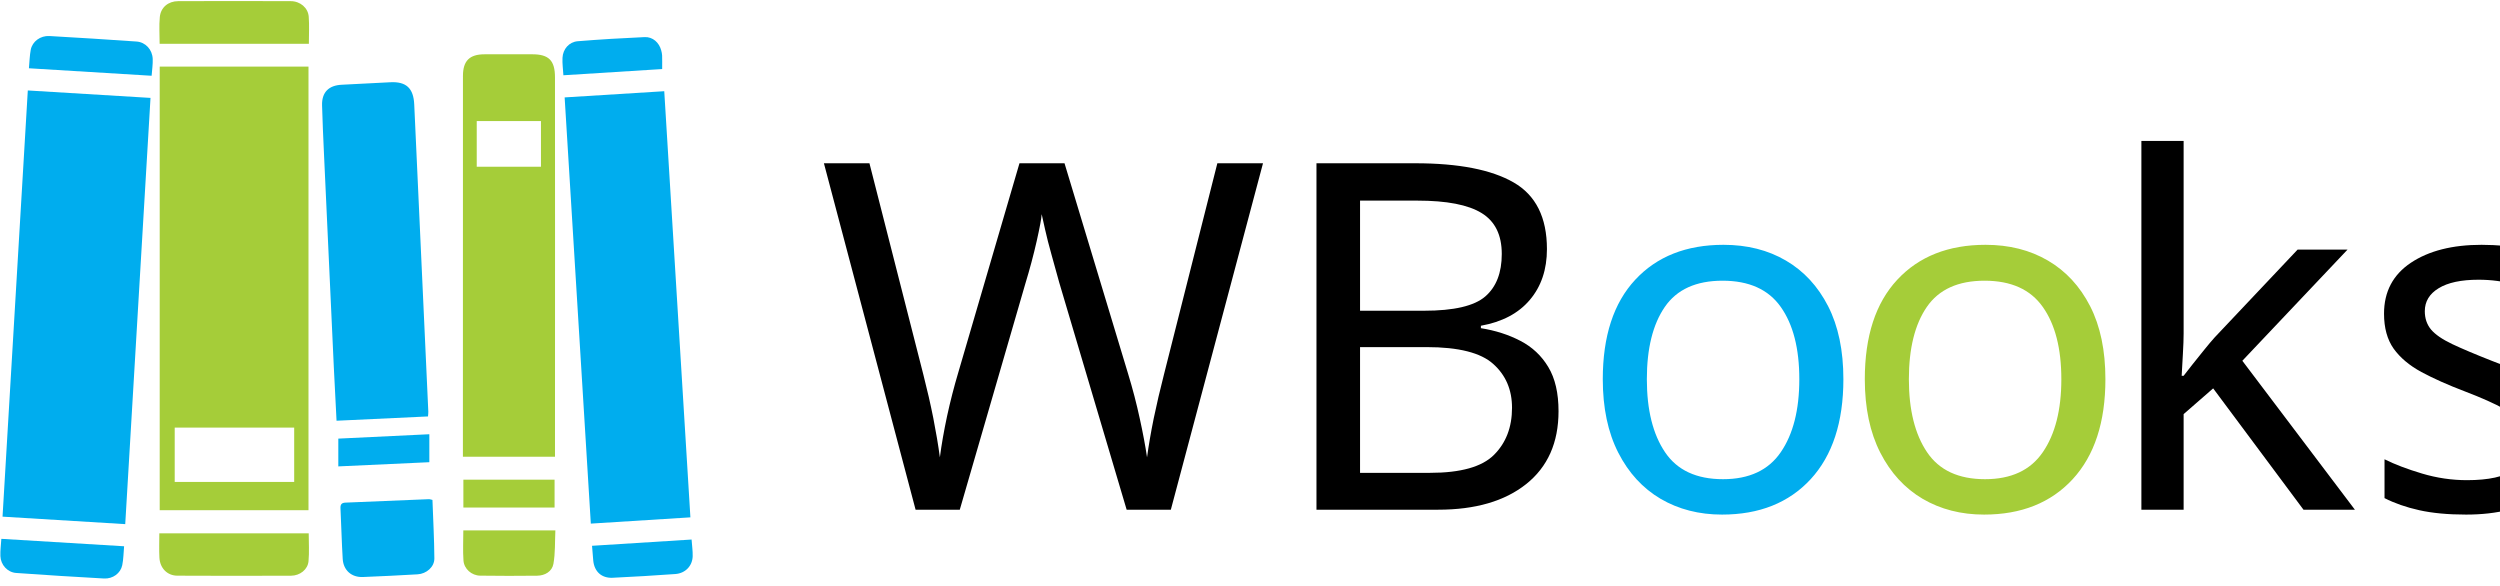
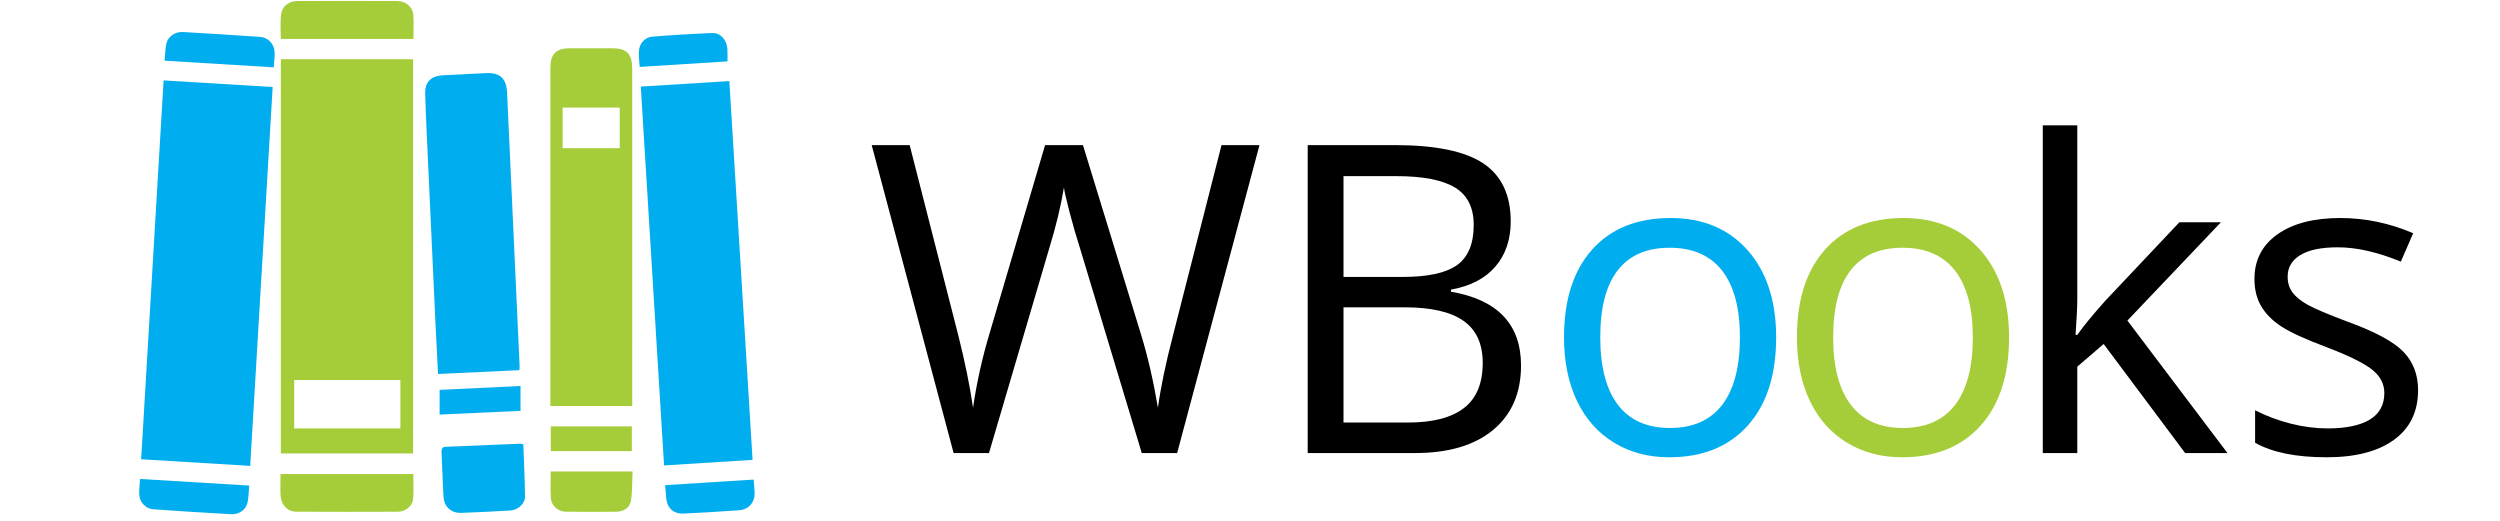
- <svg xmlns="http://www.w3.org/2000/svg" width="320px" height="75px" viewBox="0 0 320 75" version="1.1">
+ <svg xmlns="http://www.w3.org/2000/svg" width="360px" height="75px" viewBox="0 0 320 75" version="1.1">
  <defs />
  <g id="Page-1" stroke="none" stroke-width="1" fill="none" fill-rule="evenodd">
    <g id="Login" transform="translate(-559, -354)">
      <g id="wbooks_logo" transform="translate(559, 354)">
        <g id="wbooks_logo-01">
          <g id="Layer_1">
            <g id="Group">
              <g id="n8e0Ps_1_">
                <g id="Group">
                  <path d="M20.442,8.526 L39.487,8.526 L39.487,65.302 L20.442,65.302 C20.442,46.389 20.442,27.514 20.442,8.526 L20.442,8.526 Z M37.656,54.734 L22.363,54.734 L22.363,61.688 L37.656,61.688 L37.656,54.734 L37.656,54.734 Z" id="Shape" fill="#A5CD39" />
                  <path d="M16.03,67.089 C10.777,66.768 5.628,66.456 0.325,66.132 C1.404,47.929 2.479,29.808 3.559,11.579 C8.785,11.896 13.934,12.208 19.265,12.531 C18.189,30.689 17.114,48.808 16.03,67.089 L16.03,67.089 Z" id="Shape" fill="#00ADEE" />
                  <path d="M72.274,12.469 C76.569,12.201 80.736,11.941 85.024,11.675 C86.141,29.893 87.254,48.014 88.371,66.221 C84.071,66.491 79.903,66.752 75.625,67.022 C74.508,48.86 73.395,30.734 72.274,12.469 L72.274,12.469 Z" id="Shape" fill="#00ADEE" />
                  <path d="M59.252,58.46 L59.252,57.302 C59.254,41.438 59.254,25.575 59.258,9.712 C59.258,7.789 60.104,6.952 62.01,6.95 C64.041,6.948 66.072,6.952 68.103,6.948 C70.247,6.944 71.037,7.73 71.038,9.907 C71.044,16.683 71.045,23.46 71.045,30.235 C71.045,39.261 71.042,48.286 71.039,57.31 L71.039,58.46 L59.252,58.46 L59.252,58.46 Z M61.022,21.343 L69.242,21.343 L69.242,15.493 L61.022,15.493 L61.022,21.343 L61.022,21.343 Z" id="Shape" fill="#A5CD39" />
                  <path d="M54.786,53.304 C50.896,53.486 47.039,53.667 43.078,53.854 C42.958,51.513 42.834,49.246 42.728,46.979 C42.302,37.841 41.882,28.703 41.464,19.565 C41.371,17.533 41.279,15.502 41.224,13.471 C41.181,11.814 42.076,10.923 43.747,10.847 C45.806,10.754 47.865,10.645 49.924,10.53 C51.997,10.413 52.929,11.288 53.022,13.371 C53.422,22.324 53.84,31.277 54.253,40.23 C54.444,44.384 54.636,48.538 54.824,52.691 C54.83,52.868 54.802,53.047 54.786,53.304 L54.786,53.304 Z" id="Shape" fill="#00ADEE" />
                  <path d="M55.354,63.989 C55.444,66.507 55.581,68.994 55.599,71.482 C55.606,72.567 54.587,73.448 53.45,73.514 C51.117,73.647 48.781,73.768 46.446,73.858 C44.998,73.915 43.955,72.998 43.867,71.544 C43.736,69.393 43.687,67.238 43.582,65.085 C43.557,64.589 43.702,64.354 44.232,64.335 C47.797,64.197 51.361,64.04 54.926,63.893 C55.013,63.888 55.102,63.931 55.354,63.989 L55.354,63.989 Z" id="Shape" fill="#00ADEE" />
                  <path d="M39.535,5.609 L20.433,5.609 C20.433,4.435 20.345,3.296 20.456,2.177 C20.579,0.939 21.542,0.152 22.811,0.147 C27.614,0.129 32.417,0.129 37.221,0.148 C38.428,0.152 39.433,1.001 39.517,2.136 C39.601,3.262 39.535,4.401 39.535,5.609 L39.535,5.609 Z" id="Shape" fill="#A5CD39" />
                  <path d="M39.516,68.263 C39.516,69.469 39.599,70.665 39.49,71.845 C39.393,72.896 38.393,73.684 37.269,73.69 C32.412,73.71 27.554,73.714 22.698,73.687 C21.404,73.681 20.478,72.726 20.405,71.382 C20.35,70.373 20.394,69.358 20.394,68.265 C26.777,68.263 33.113,68.263 39.516,68.263 L39.516,68.263 Z" id="Shape" fill="#A5CD39" />
                  <path d="M59.305,67.888 L71.088,67.888 C71.019,69.342 71.086,70.785 70.838,72.173 C70.664,73.14 69.777,73.677 68.755,73.69 C66.324,73.717 63.892,73.721 61.462,73.684 C60.367,73.668 59.402,72.822 59.325,71.75 C59.234,70.5 59.305,69.239 59.305,67.888 L59.305,67.888 Z" id="Shape" fill="#A5CD39" />
                  <path d="M0.172,68.971 C5.474,69.293 10.62,69.603 15.885,69.922 C15.808,70.778 15.805,71.577 15.648,72.344 C15.435,73.376 14.441,74.112 13.304,74.048 C9.559,73.842 5.815,73.606 2.072,73.339 C0.956,73.259 0.092,72.305 0.051,71.172 C0.024,70.475 0.124,69.77 0.172,68.971 L0.172,68.971 Z" id="Shape" fill="#00ADEE" />
                  <path d="M3.702,8.739 C3.781,7.89 3.793,7.118 3.936,6.37 C4.139,5.31 5.165,4.546 6.334,4.612 C10.049,4.821 13.763,5.057 17.476,5.316 C18.622,5.395 19.501,6.346 19.547,7.54 C19.574,8.235 19.463,8.934 19.408,9.697 C14.161,9.378 9.013,9.063 3.702,8.739 L3.702,8.739 Z" id="Shape" fill="#00ADEE" />
                  <path d="M84.758,8.839 C80.558,9.103 76.392,9.366 72.115,9.634 C72.069,8.85 71.963,8.12 72,7.398 C72.054,6.281 72.84,5.367 73.954,5.277 C76.804,5.045 79.66,4.875 82.517,4.749 C83.558,4.702 84.378,5.453 84.64,6.467 C84.693,6.676 84.745,6.891 84.751,7.102 C84.77,7.624 84.758,8.145 84.758,8.839 L84.758,8.839 Z" id="Shape" fill="#00ADEE" />
                  <path d="M88.522,69.06 C88.579,69.847 88.679,70.517 88.663,71.185 C88.636,72.429 87.73,73.384 86.438,73.476 C83.768,73.668 81.093,73.828 78.419,73.954 C77.006,74.022 76.08,73.169 75.938,71.776 C75.876,71.171 75.837,70.562 75.78,69.861 C80.051,69.591 84.242,69.328 88.522,69.06 L88.522,69.06 Z" id="Shape" fill="#00ADEE" />
                  <path d="M59.312,64.965 L59.312,61.398 L70.985,61.398 L70.985,64.965 L59.312,64.965 L59.312,64.965 Z" id="Shape" fill="#A5CD39" />
                  <path d="M43.304,59.699 L43.304,56.143 C47.126,55.96 50.984,55.773 54.955,55.582 L54.955,59.162 C51.121,59.341 47.263,59.517 43.304,59.699 L43.304,59.699 Z" id="Shape" fill="#00ADEE" />
                </g>
              </g>
            </g>
          </g>
        </g>
-         <text id="WBooks" font-family="FuturaStd-Medium, Futura Std" font-size="62.115" font-weight="400">
+         <text id="WBooks" font-family="'Open Sans', sans-serif" font-size="62.115" font-weight="400">
          <tspan x="104.709" y="65.24" fill="#000000">WB</tspan>
          <tspan x="201.733" y="65.24" fill="#00ADEE">o</tspan>
          <tspan x="235.275" y="65.24" fill="#A5CD39">o</tspan>
          <tspan x="268.818" y="65.24" fill="#000000">ks</tspan>
        </text>
      </g>
    </g>
  </g>
</svg>
